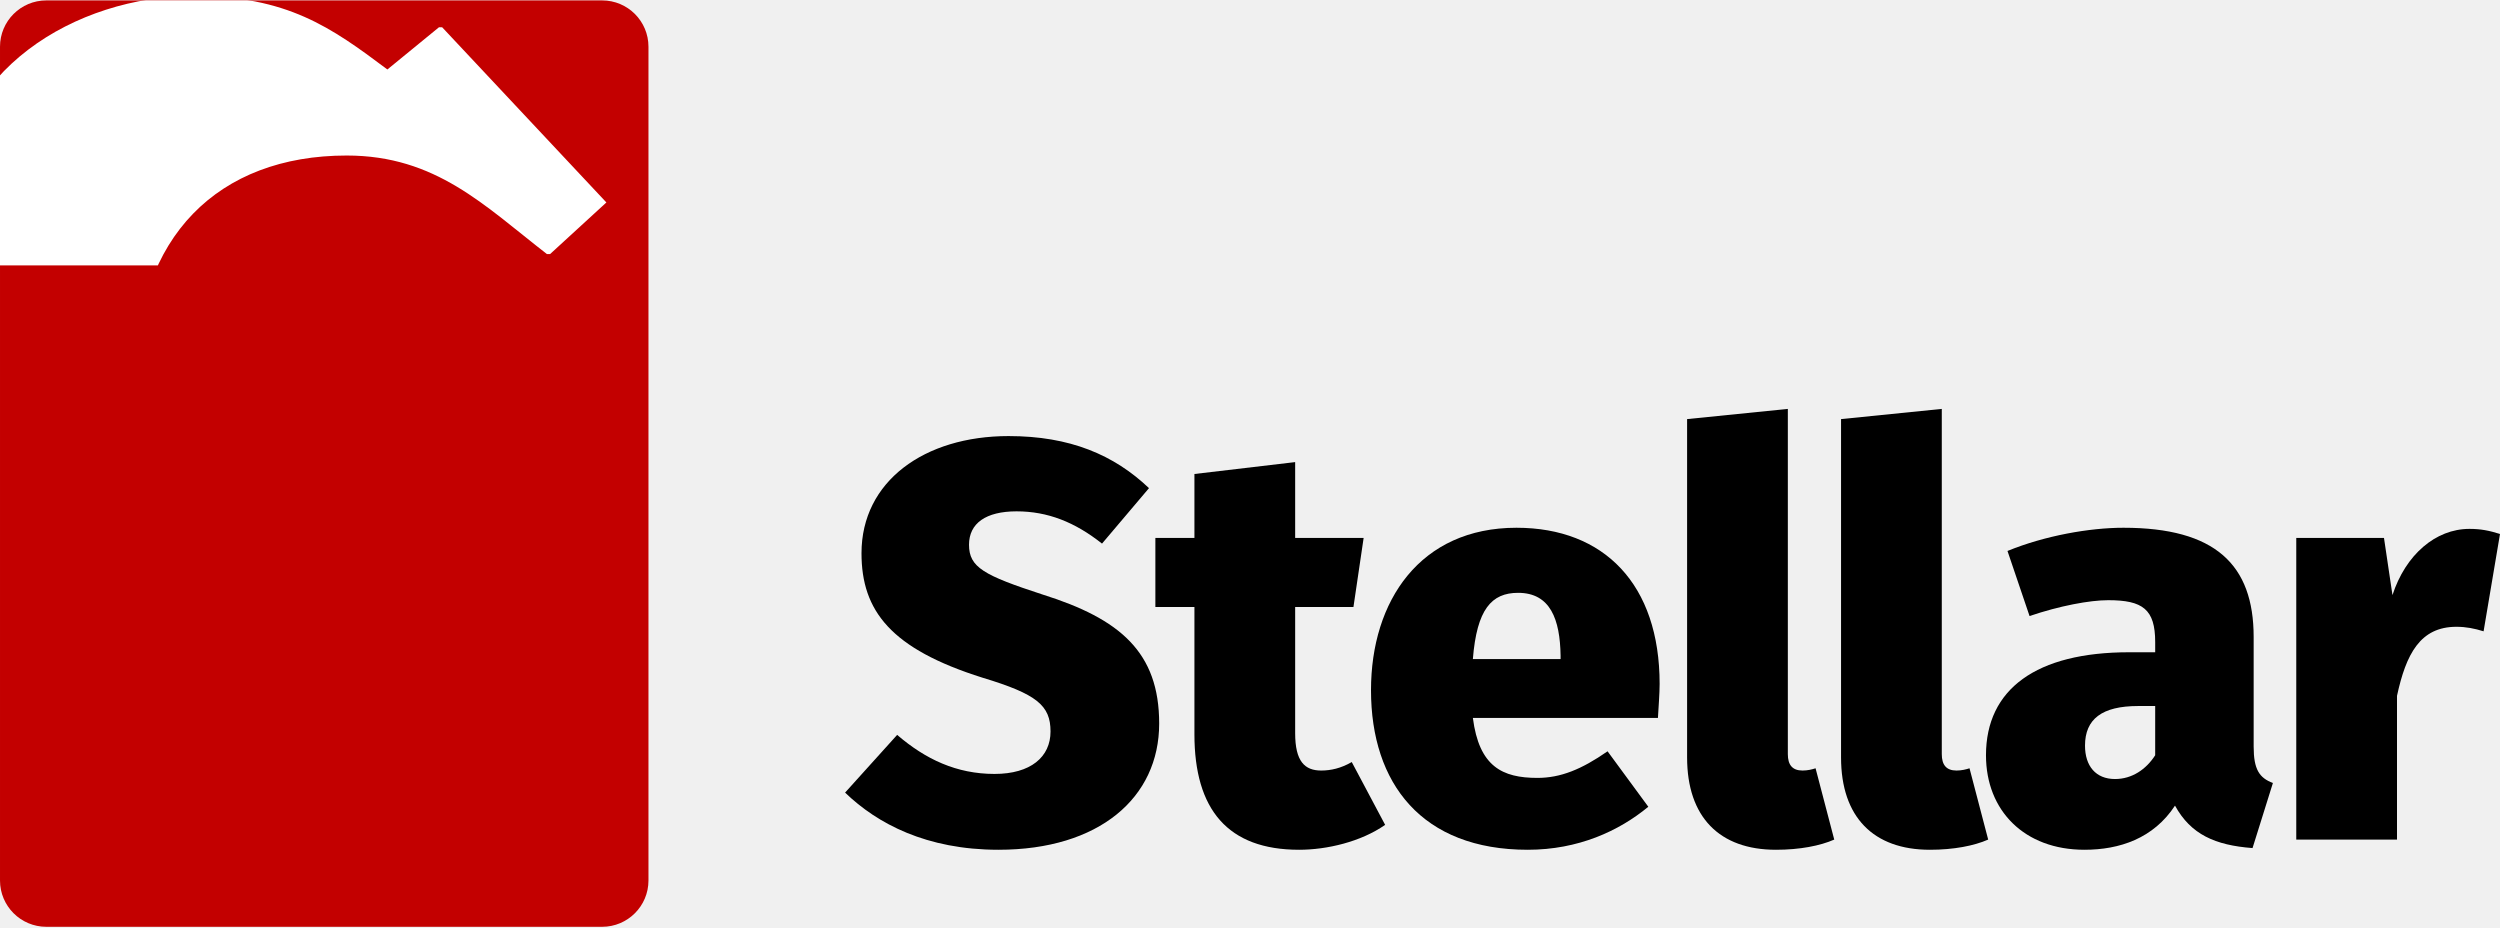
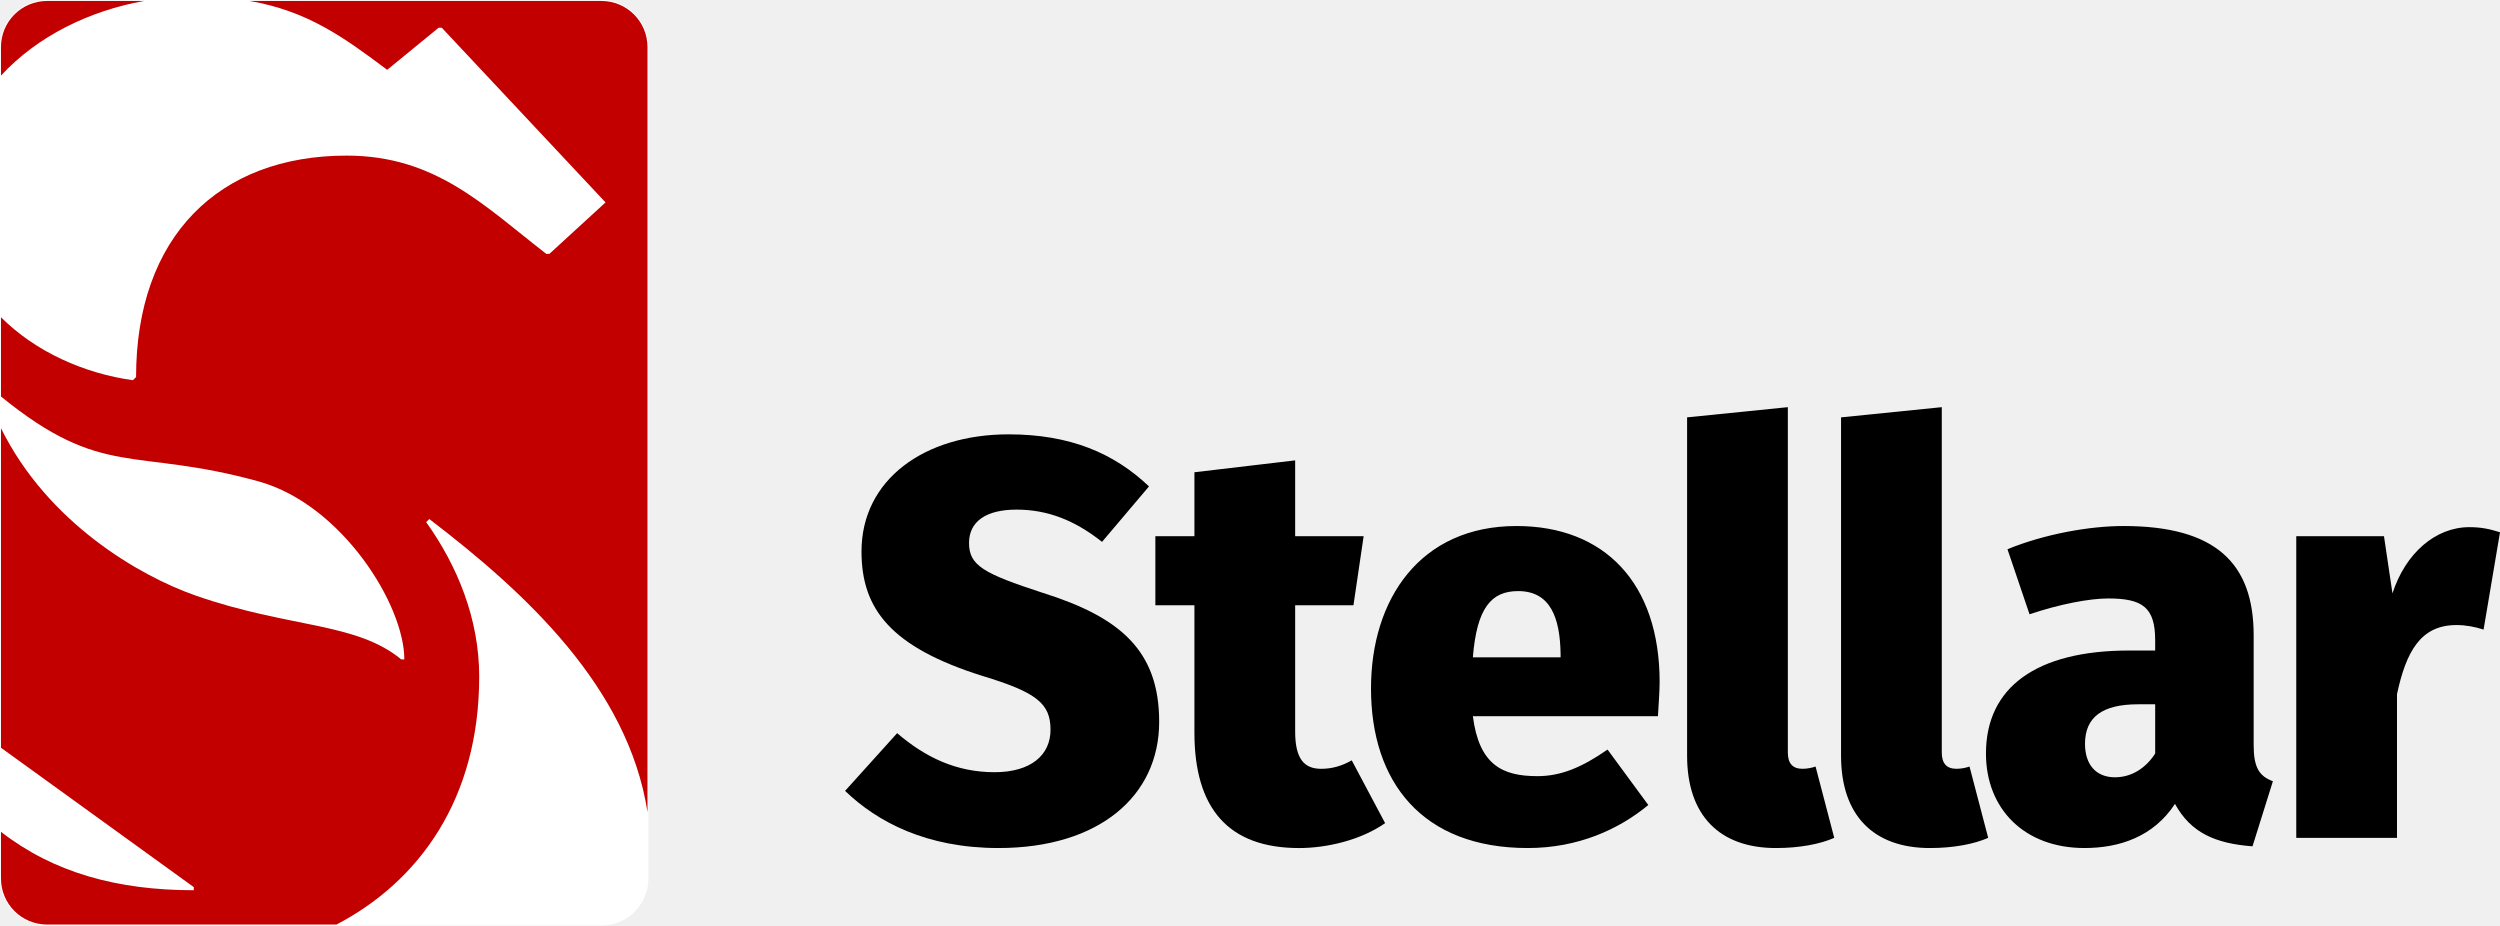
- <svg xmlns="http://www.w3.org/2000/svg" version="1.1" id="svg4830" viewBox="0 0 647.072 240" height="192pt" width="517.657pt">
-   <defs id="defs4832">
-     <mask id="mask4714" maskUnits="userSpaceOnUse">
-       <g id="g4716" style="font-style:normal;font-weight:normal;font-size:180px;line-height:125%;font-family:sans-serif;letter-spacing:0px;word-spacing:0px;display:inline;fill:#ffffff;fill-opacity:1;stroke:none;stroke-width:1px;stroke-linecap:butt;stroke-linejoin:miter;stroke-opacity:1" transform="matrix(5.62909,0,0,5.62909,2942.834,-1272.147)">
-         <path id="path4718" style="font-style:normal;font-variant:normal;font-weight:500;font-stretch:normal;font-family:'Umbra Std';-inkscape-font-specification:'Umbra Std Medium';fill:#ffffff;fill-opacity:1" d="m -431.702,265.65 -18.9,-20.16 -0.36,0 -5.94,4.86 c -6.48,-4.86 -11.52,-8.46 -22.32,-8.46 -13.5,0 -27.9,8.64 -27.9,23.58 0,11.88 10.44,19.26 20.88,20.7 l 0.36,-0.36 c 0,-16.2 9.54,-25.56 24.3,-25.56 10.26,0 15.84,5.76 23.04,11.34 l 0.36,0 6.48,-5.94 z m 5.22,75.24 c 0,-16.92 -13.32,-29.34 -25.56,-38.7 l -0.36,0.36 c 3.6,5.04 6.12,11.16 6.12,17.82 0,21.96 -16.74,32.76 -34.02,32.76 -11.52,0 -19.08,-2.7 -25.38,-7.74 l 0,0.72 c 3.78,5.94 26.1,26.46 44.1,26.46 18.54,0 35.1,-11.88 35.1,-31.68 z m -45.18,-43.02 c 9.54,2.7 16.74,14.22 16.74,20.52 l -0.36,0 c -5.22,-4.32 -12.96,-3.6 -23.76,-7.38 -7.2,-2.52 -19.62,-9.9 -24.12,-23.4 l 0.36,-0.36 0.36,0 c 12.6,10.62 15.84,6.48 30.78,10.62 z m -40.68,22.86 0,0.36 c 0,2.34 1.44,5.94 2.88,8.28 7.2,11.16 17.1,15.66 30.24,15.66 l 0,-0.36 -33.12,-23.94 z" />
-       </g>
-     </mask>
-   </defs>
-   <g transform="translate(-133.1633,-474.8909)" style="display:inline" id="layer2">
-     <g id="text4142" style="font-style:normal;font-weight:normal;font-size:219.72px;line-height:125%;font-family:sans-serif;letter-spacing:0px;word-spacing:0px;fill:#000000;fill-opacity:1;stroke:none;stroke-width:1px;stroke-linecap:butt;stroke-linejoin:miter;stroke-opacity:1" transform="translate(236.6349,-131.7369)">
-       <path id="path4787" style="font-style:normal;font-variant:normal;font-weight:800;font-stretch:normal;font-size:146.48px;line-height:125%;font-family:'Fira Sans';-inkscape-font-specification:'Fira Sans, Ultra-Bold';text-align:start;letter-spacing:-3.926px;writing-mode:lr-tb;text-anchor:start" d="m 157.594,719.495 c -21.825,0 -38.085,11.718 -38.085,30.321 0,14.941 7.617,24.755 31.347,32.226 14.062,4.248 17.578,7.178 17.578,13.916 0,6.592 -5.127,10.986 -14.502,10.986 -9.814,0 -17.871,-3.808 -25.195,-10.107 l -13.476,14.941 c 8.349,8.056 21.093,14.794 39.696,14.794 26.073,0 41.6,-13.476 41.6,-32.665 0,-18.456 -10.107,-27.099 -30.175,-33.397 -15.234,-4.98 -19.042,-7.031 -19.042,-12.89 0,-5.566 4.394,-8.642 12.304,-8.642 8.056,0 15.087,2.783 22.118,8.349 l 12.158,-14.355 c -9.082,-8.642 -20.507,-13.476 -36.327,-13.476 z" />
-       <path id="path4789" style="font-style:normal;font-variant:normal;font-weight:800;font-stretch:normal;font-size:146.48px;line-height:125%;font-family:'Fira Sans';-inkscape-font-specification:'Fira Sans, Ultra-Bold';text-align:start;letter-spacing:-3.926px;writing-mode:lr-tb;text-anchor:start" d="m 246.401,803.868 c -2.783,1.611 -5.42,2.197 -7.91,2.197 -4.248,0 -6.738,-2.344 -6.738,-9.668 l 0,-32.665 15.087,0 2.637,-17.871 -17.724,0 0,-19.628 -26.073,3.076 0,16.552 -10.107,0 0,17.871 10.107,0 0,32.958 c 0,19.482 8.642,29.882 27.099,29.882 7.178,0 15.966,-2.051 22.265,-6.445 l -8.642,-16.259 z" />
-       <path id="path4791" style="font-style:normal;font-variant:normal;font-weight:800;font-stretch:normal;font-size:146.48px;line-height:125%;font-family:'Fira Sans';-inkscape-font-specification:'Fira Sans, Ultra-Bold';text-align:start;letter-spacing:-3.926px;writing-mode:lr-tb;text-anchor:start" d="m 326.088,783.653 c 0,-25.78 -14.355,-40.428 -37.059,-40.428 -24.902,0 -37.645,18.896 -37.645,42.04 0,24.169 13.183,41.307 40.575,41.307 13.037,0 23.583,-4.834 31.2,-11.132 l -10.547,-14.355 c -6.738,4.687 -12.158,6.885 -18.163,6.885 -9.082,0 -15.087,-2.93 -16.699,-15.527 l 47.899,0 c 0.146,-2.637 0.439,-6.299 0.439,-8.789 z m -25.634,-6.445 -22.704,0 c 1.025,-12.89 4.834,-17.138 11.718,-17.138 8.349,0 10.839,6.885 10.986,16.259 l 0,0.879 z" />
-       <path id="path4793" style="font-style:normal;font-variant:normal;font-weight:800;font-stretch:normal;font-size:146.48px;line-height:125%;font-family:'Fira Sans';-inkscape-font-specification:'Fira Sans, Ultra-Bold';text-align:start;letter-spacing:-3.926px;writing-mode:lr-tb;text-anchor:start" d="m 356.196,826.572 c 6.152,0 11.425,-1.025 15.087,-2.637 l -4.834,-18.456 c -0.879,0.293 -2.051,0.586 -3.369,0.586 -2.637,0 -3.808,-1.465 -3.808,-4.248 l 0,-89.353 -26.073,2.637 0,87.595 c 0,15.38 8.349,23.876 22.997,23.876 z" />
-       <path id="path4795" style="font-style:normal;font-variant:normal;font-weight:800;font-stretch:normal;font-size:146.48px;line-height:125%;font-family:'Fira Sans';-inkscape-font-specification:'Fira Sans, Ultra-Bold';text-align:start;letter-spacing:-3.926px;writing-mode:lr-tb;text-anchor:start" d="m 396.042,826.572 c 6.152,0 11.425,-1.025 15.087,-2.637 l -4.834,-18.456 c -0.879,0.293 -2.051,0.586 -3.369,0.586 -2.637,0 -3.808,-1.465 -3.808,-4.248 l 0,-89.353 -26.073,2.637 0,87.595 c 0,15.38 8.349,23.876 22.997,23.876 z" />
-       <path id="path4797" style="font-style:normal;font-variant:normal;font-weight:800;font-stretch:normal;font-size:146.48px;line-height:125%;font-family:'Fira Sans';-inkscape-font-specification:'Fira Sans, Ultra-Bold';text-align:start;letter-spacing:-3.926px;writing-mode:lr-tb;text-anchor:start" d="m 479.84,799.913 0,-28.417 c 0,-18.749 -9.961,-28.271 -33.69,-28.271 -8.789,0 -20.361,2.051 -30.028,6.006 l 5.713,16.845 c 7.763,-2.637 15.527,-4.101 20.361,-4.101 8.935,0 12.158,2.344 12.158,10.839 l 0,2.637 -6.738,0 c -24.023,0 -37.059,9.521 -37.059,26.659 0,14.355 9.961,24.462 25.487,24.462 9.082,0 17.871,-2.93 23.437,-11.425 4.101,7.47 10.4,10.254 20.068,10.986 l 5.273,-16.845 c -3.516,-1.318 -4.98,-3.516 -4.98,-9.375 z m -35.888,8.349 c -4.98,0 -7.763,-3.369 -7.763,-8.642 0,-6.885 4.394,-10.254 13.769,-10.254 l 4.394,0 0,12.744 c -2.344,3.662 -6.006,6.152 -10.4,6.152 z" />
-       <path id="path4799" style="font-style:normal;font-variant:normal;font-weight:800;font-stretch:normal;font-size:146.48px;line-height:125%;font-family:'Fira Sans';-inkscape-font-specification:'Fira Sans, Ultra-Bold';text-align:start;letter-spacing:-3.926px;writing-mode:lr-tb;text-anchor:start" d="m 535.69,743.518 c -8.789,0 -16.552,6.738 -19.921,17.138 l -2.197,-14.794 -22.704,0 0,78.074 26.073,0 0,-37.206 c 2.344,-10.839 6.006,-17.871 15.38,-17.871 2.49,0 4.687,0.439 7.031,1.172 l 4.248,-25.195 c -2.783,-0.879 -4.98,-1.318 -7.91,-1.318 z" />
-     </g>
+ <svg xmlns="http://www.w3.org/2000/svg" viewBox="0 0 299.87 111.014">
+   <g style="line-height:125%" font-size="146.48" font-family="Fira Sans" letter-spacing="-3.926" word-spacing="0" font-weight="800">
+     <path d="M120.985 52.098c-10.115 0-17.65 5.43-17.65 14.052 0 6.924 3.53 11.472 14.527 14.934 6.517 1.968 8.146 3.326 8.146 6.45 0 3.053-2.376 5.09-6.72 5.09-4.55 0-8.282-1.765-11.676-4.684l-6.246 6.924c3.87 3.733 9.776 6.856 18.397 6.856 12.083 0 19.278-6.245 19.278-15.138 0-8.553-4.683-12.558-13.982-15.477-7.06-2.308-8.825-3.258-8.825-5.974 0-2.578 2.036-4.004 5.702-4.004 3.733 0 6.992 1.29 10.25 3.87l5.634-6.653c-4.21-4.005-9.504-6.245-16.835-6.245zM162.14 91.198c-1.29.747-2.51 1.018-3.665 1.018-1.97 0-3.123-1.086-3.123-4.48V72.598h6.992l1.222-8.28h-8.214V55.22l-12.083 1.426v7.67h-4.685V72.6h4.684v15.274c0 9.028 4.004 13.848 12.557 13.848 3.326 0 7.4-.95 10.318-2.987l-4.005-7.535z" style="line-height:125%;-inkscape-font-specification:'Fira Sans, Ultra-Bold';text-align:start" />
+     <path d="M199.07 81.83c0-11.947-6.653-18.735-17.175-18.735-11.54 0-17.446 8.757-17.446 19.482 0 11.2 6.11 19.143 18.803 19.143 6.04 0 10.93-2.24 14.46-5.16l-4.89-6.652c-3.122 2.173-5.633 3.19-8.416 3.19-4.21 0-6.992-1.357-7.74-7.195h22.2c.066-1.222.202-2.92.202-4.073zm-11.88-2.986h-10.522c.475-5.974 2.24-7.943 5.43-7.943 3.87 0 5.024 3.192 5.092 7.536v.408zM213.022 101.72c2.85 0 5.295-.475 6.992-1.222l-2.24-8.553c-.408.136-.95.27-1.562.27-1.222 0-1.765-.677-1.765-1.967v-41.41l-12.083 1.223v40.595c0 7.128 3.87 11.065 10.658 11.065zM231.488 101.72c2.85 0 5.295-.475 6.992-1.222l-2.24-8.553c-.408.136-.95.27-1.562.27-1.222 0-1.765-.677-1.765-1.967v-41.41l-12.083 1.223v40.595c0 7.128 3.87 11.065 10.658 11.065zM270.322 89.365v-13.17c0-8.688-4.616-13.1-15.613-13.1-4.074 0-9.437.95-13.917 2.783l2.647 7.806c3.598-1.22 7.196-1.9 9.436-1.9 4.14 0 5.634 1.086 5.634 5.023v1.222h-3.122c-11.133 0-17.175 4.41-17.175 12.354 0 6.652 4.616 11.336 11.812 11.336 4.21 0 8.282-1.358 10.86-5.295 1.902 3.462 4.82 4.752 9.3 5.09l2.445-7.805c-1.63-.61-2.308-1.63-2.308-4.345zm-16.63 3.87c-2.31 0-3.6-1.562-3.6-4.005 0-3.19 2.037-4.752 6.382-4.752h2.036v5.906c-1.086 1.697-2.783 2.85-4.82 2.85zM296.204 63.23c-4.073 0-7.67 3.123-9.232 7.943l-1.018-6.856h-10.522v36.18h12.083v-17.24c1.086-5.024 2.783-8.283 7.128-8.283 1.154 0 2.172.204 3.258.543l1.97-11.675c-1.29-.408-2.308-.61-3.666-.61z" style="line-height:125%;-inkscape-font-specification:'Fira Sans, Ultra-Bold';text-align:start" />
  </g>
-   <g style="display:inline" transform="translate(-133.1633,-474.8909)" id="layer1">
-     <text id="text4189" y="197.362" x="150" style="font-style:normal;font-weight:normal;font-size:180px;line-height:125%;font-family:sans-serif;letter-spacing:0px;word-spacing:0px;fill:#000000;fill-opacity:1;stroke:none;stroke-width:1px;stroke-linecap:butt;stroke-linejoin:miter;stroke-opacity:1" xml:space="preserve">
-       <tspan y="197.362" x="150" id="tspan4191" />
-     </text>
-     <g transform="matrix(1.198094,0,0,1.198094,-74.95349,-385.134)" id="g5414">
-       <rect style="display:inline;fill:#c30000;fill-opacity:1;fill-rule:nonzero;stroke:#ffffff;stroke-width:0;stroke-miterlimit:4;stroke-dasharray:none;stroke-opacity:1" id="rect4668" width="140.091" height="200.13" x="173.707" y="717.917" rx="10.007" ry="10.007" />
-       <rect transform="matrix(0.3335506,0,0,0.3335506,133.6805,687.1096)" style="display:inline;fill:#ffffff;fill-opacity:1;fill-rule:nonzero;stroke:#ffffff;stroke-width:0;stroke-miterlimit:4;stroke-dasharray:none;stroke-opacity:1" id="rect4668-3" width="420" height="600" x="120" y="92.362" rx="30" ry="30" mask="url(#mask4714)" />
-     </g>
+   <text style="line-height:125%" x="150" y="197.362" font-size="180" font-family="sans-serif" letter-spacing="0" word-spacing="0" transform="translate(-133.163 -603.877)" />
+   <g transform="matrix(.18464 0 0 .18464 -22.04 -16.938)">
+     <rect ry="30" rx="30" y="92.362" x="120" height="600" width="420" fill="#fff" stroke="#fff" stroke-width="1.25" />
+     <path d="M150 92.36c-16.62 0-30 13.38-30 30v18.505c23.484-25.55 57.418-42.17 92.92-48.504H150zm131.556 0c37.55 6.52 61 23.484 89.336 44.736l33.438-27.358h2.025l106.39 113.483-36.476 33.438h-2.026c-40.53-31.41-71.94-63.834-129.696-63.834-83.085 0-136.787 52.688-136.787 143.88l-2.024 2.026c-31.637-4.363-63.268-18.423-85.736-40.902v51.484c66.453 54.055 85.916 32.585 167.808 55.278 53.702 15.198 94.23 80.046 94.23 115.51h-2.027c-29.383-24.318-72.95-20.265-133.745-41.543C210.045 465.88 150.363 431.35 120 369.914v207.582l125.25 90.535v2.03c-49.666 0-91.11-11.424-125.25-37.95v30.25c0 16.62 13.38 30 30 30h187.935c53.728-28.06 92.738-81.583 92.738-161.116 0-37.49-14.184-71.94-34.45-100.31l2.027-2.026c62.088 47.48 129.105 108.95 141.75 190.338V122.36c0-16.62-13.38-30-30-30H281.556z" fill="#c30000" />
  </g>
</svg>
